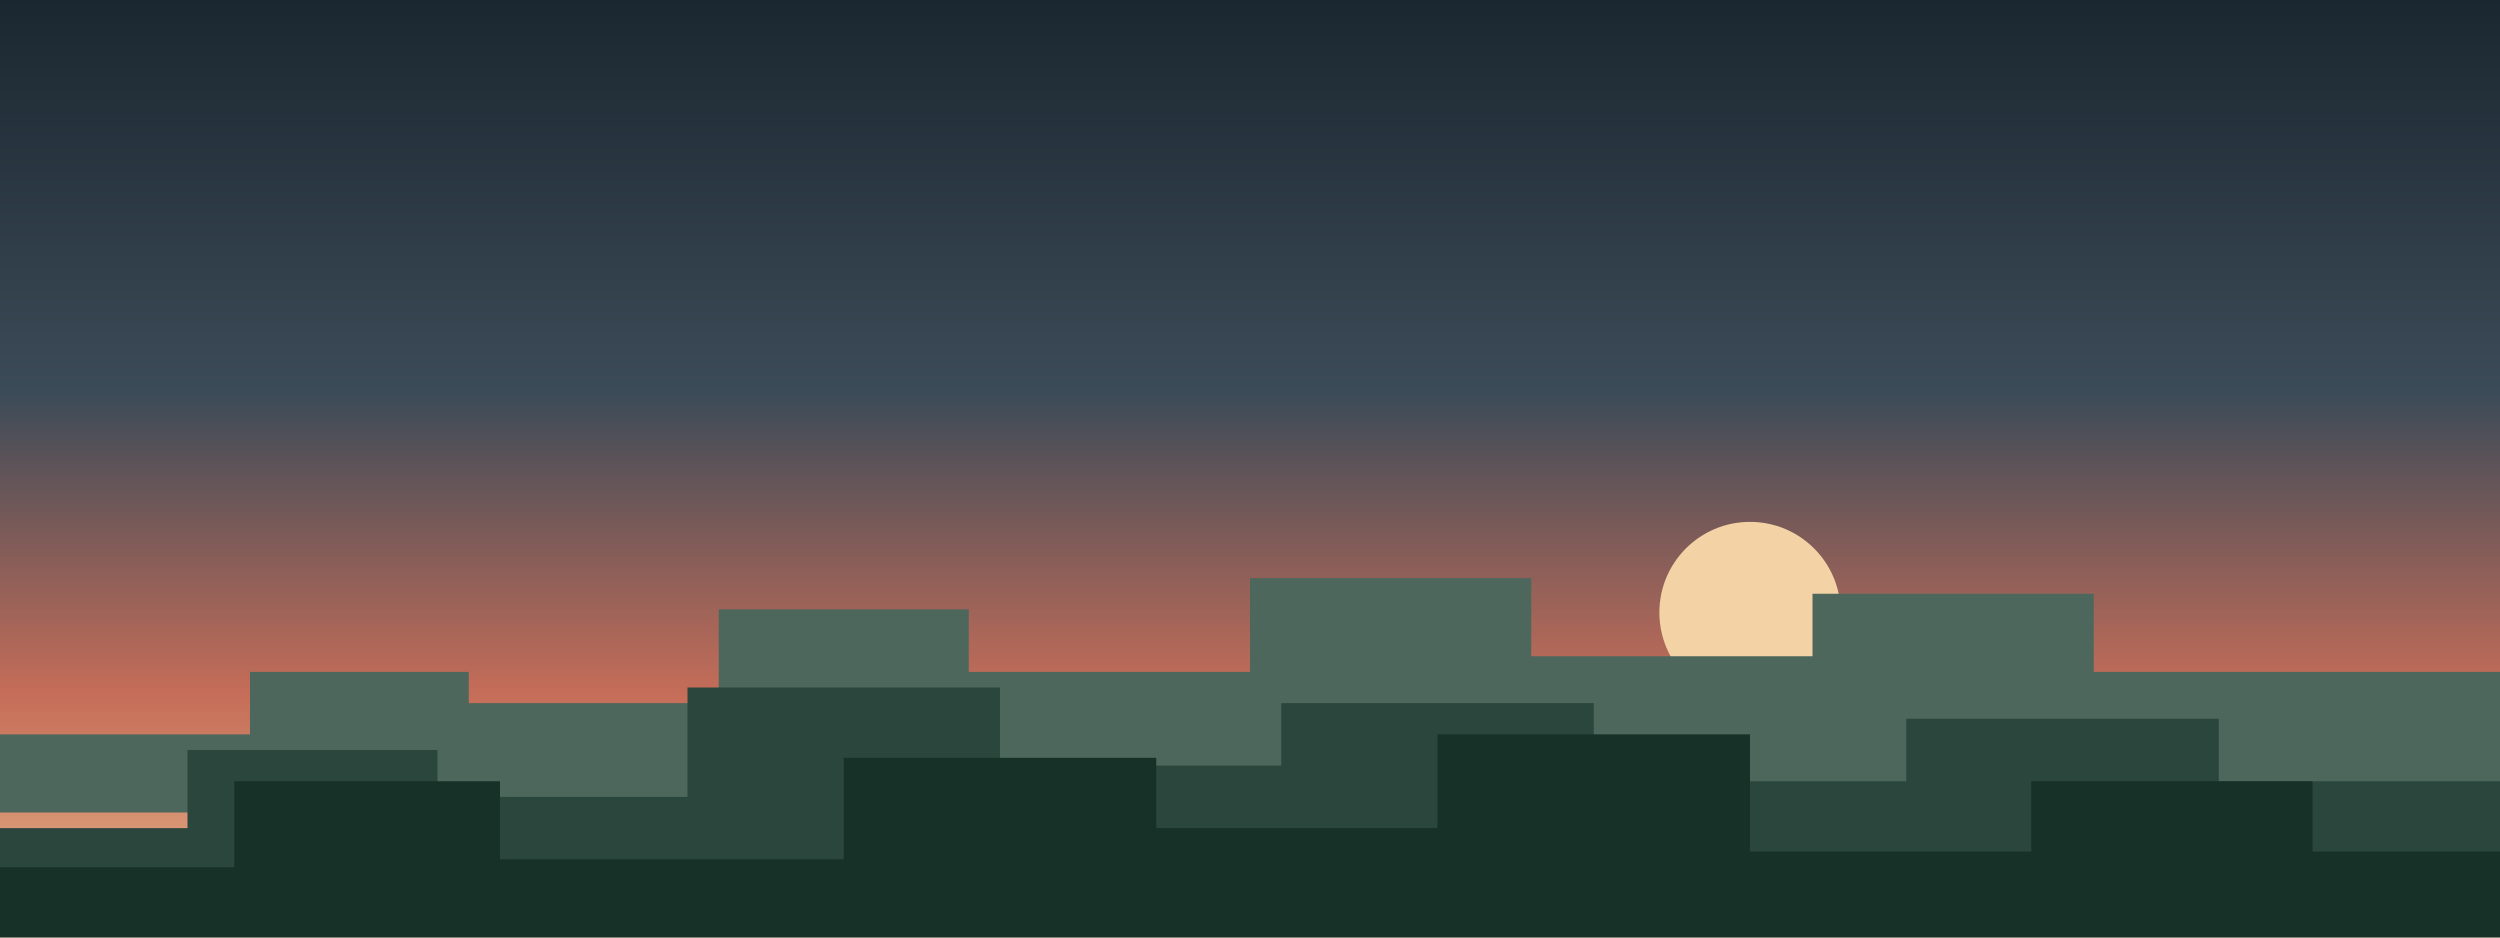
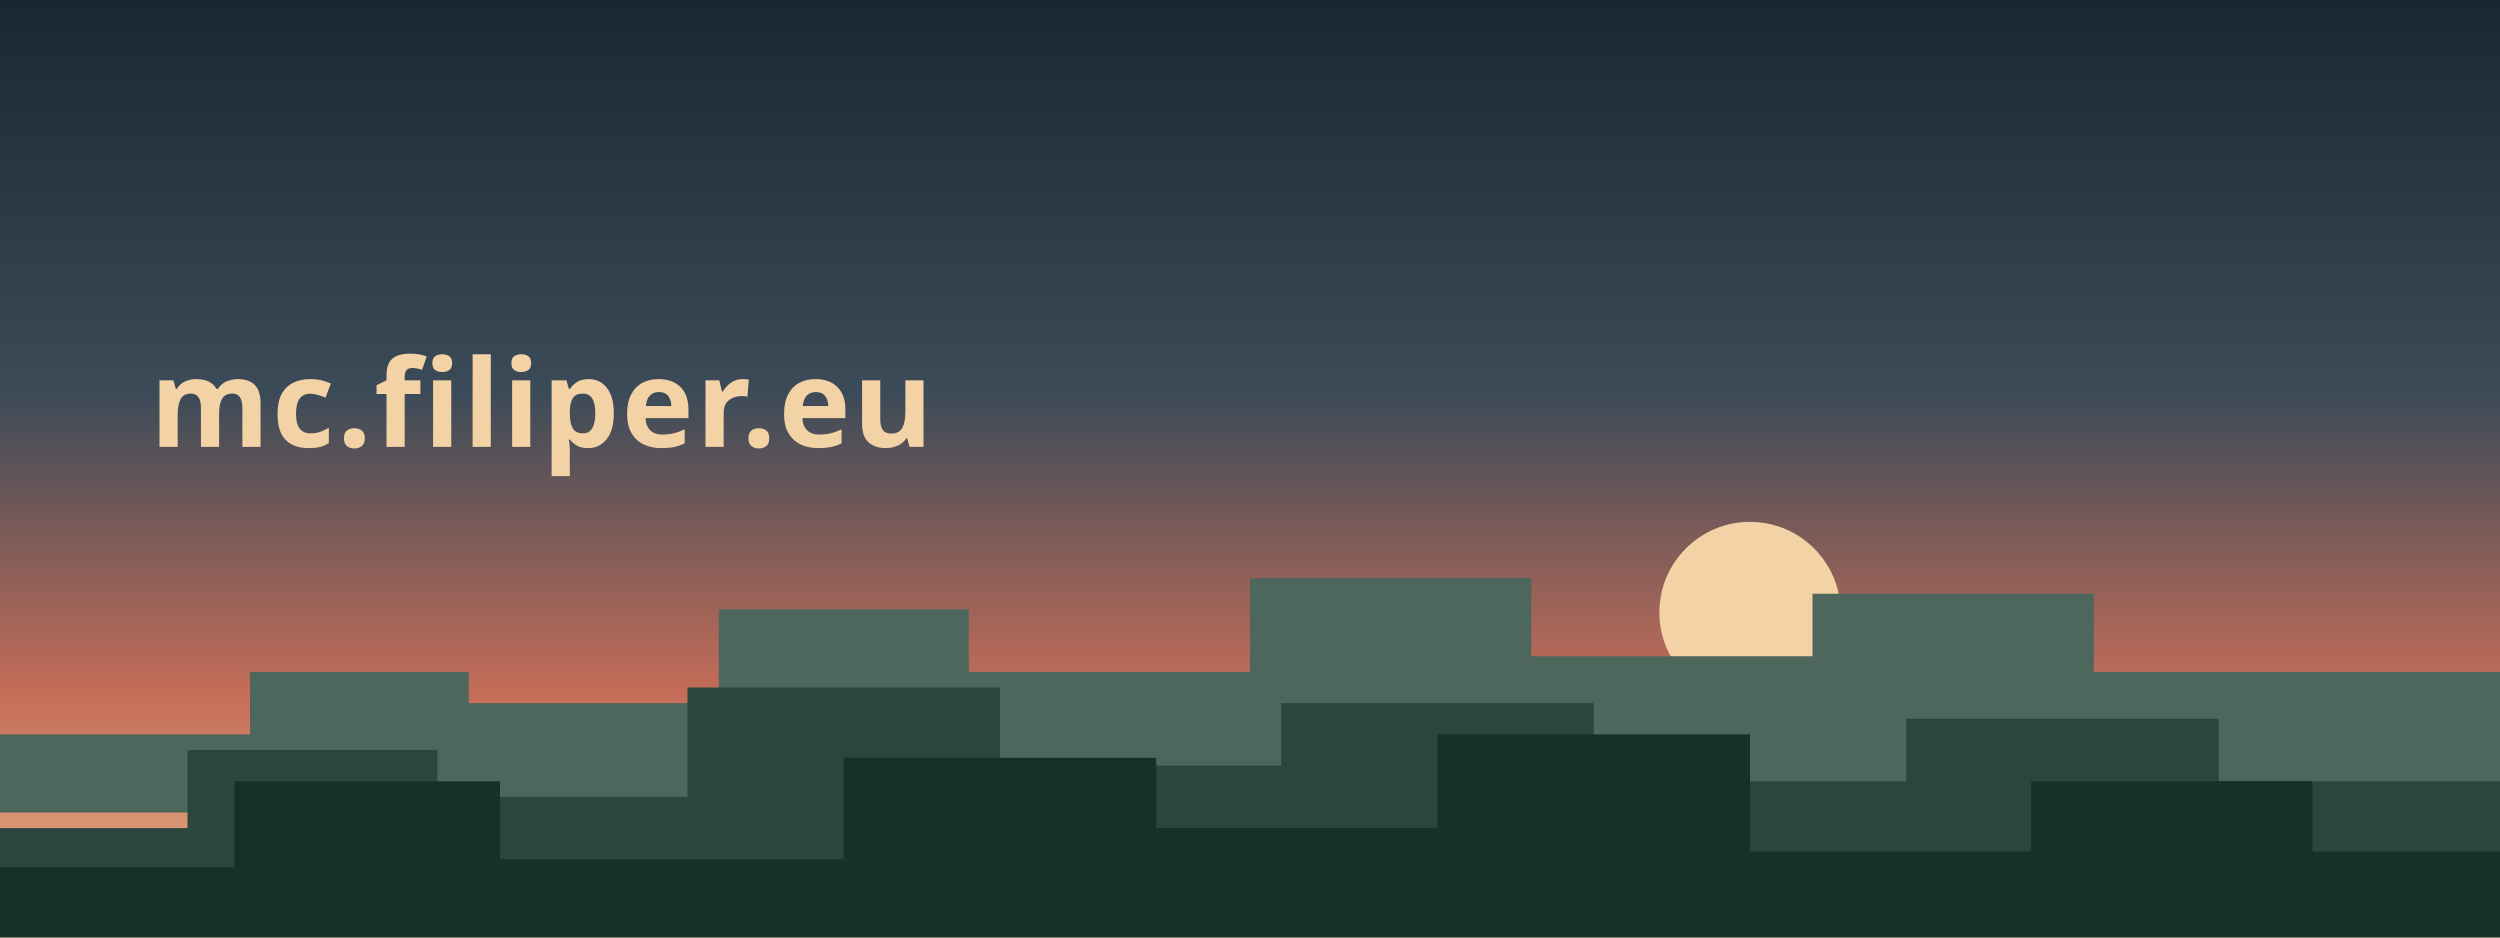
<svg xmlns="http://www.w3.org/2000/svg" viewBox="0 0 1600 600">
  <defs>
    <linearGradient id="dusk" x1="0" y1="0" x2="0" y2="1">
      <stop offset="0" stop-color="#1b2730" />
      <stop offset="0.42" stop-color="#3c4b58" />
      <stop offset="0.74" stop-color="#c56d58" />
      <stop offset="1" stop-color="#e7b58a" />
    </linearGradient>
  </defs>
  <rect width="1600" height="600" fill="url(#dusk)" />
+   <text x="96" y="286" fill="#f3d3a6" font-family="Nunito, Segoe UI, sans-serif" font-size="78" font-weight="700" letter-spacing="1.5">mc.filiper.eu</text>
  <circle cx="1120" cy="392" r="58" fill="#f3d3a6" />
  <path fill="#4d675c" d="M0 470H160V430H300V450H460V390H620V430H800V370H980V420H1160V380H1340V430H1600V520H0Z" />
  <path fill="#2b463c" d="M0 530H120V480H280V510H440V440H640V490H820V450H1020V500H1220V460H1420V500H1600V570H0Z" />
  <path fill="#173028" d="M0 600H1600V545H1480V500H1300V545H1120V470H920V530H740V485H540V550H320V500H150V555H0Z" />
</svg>
